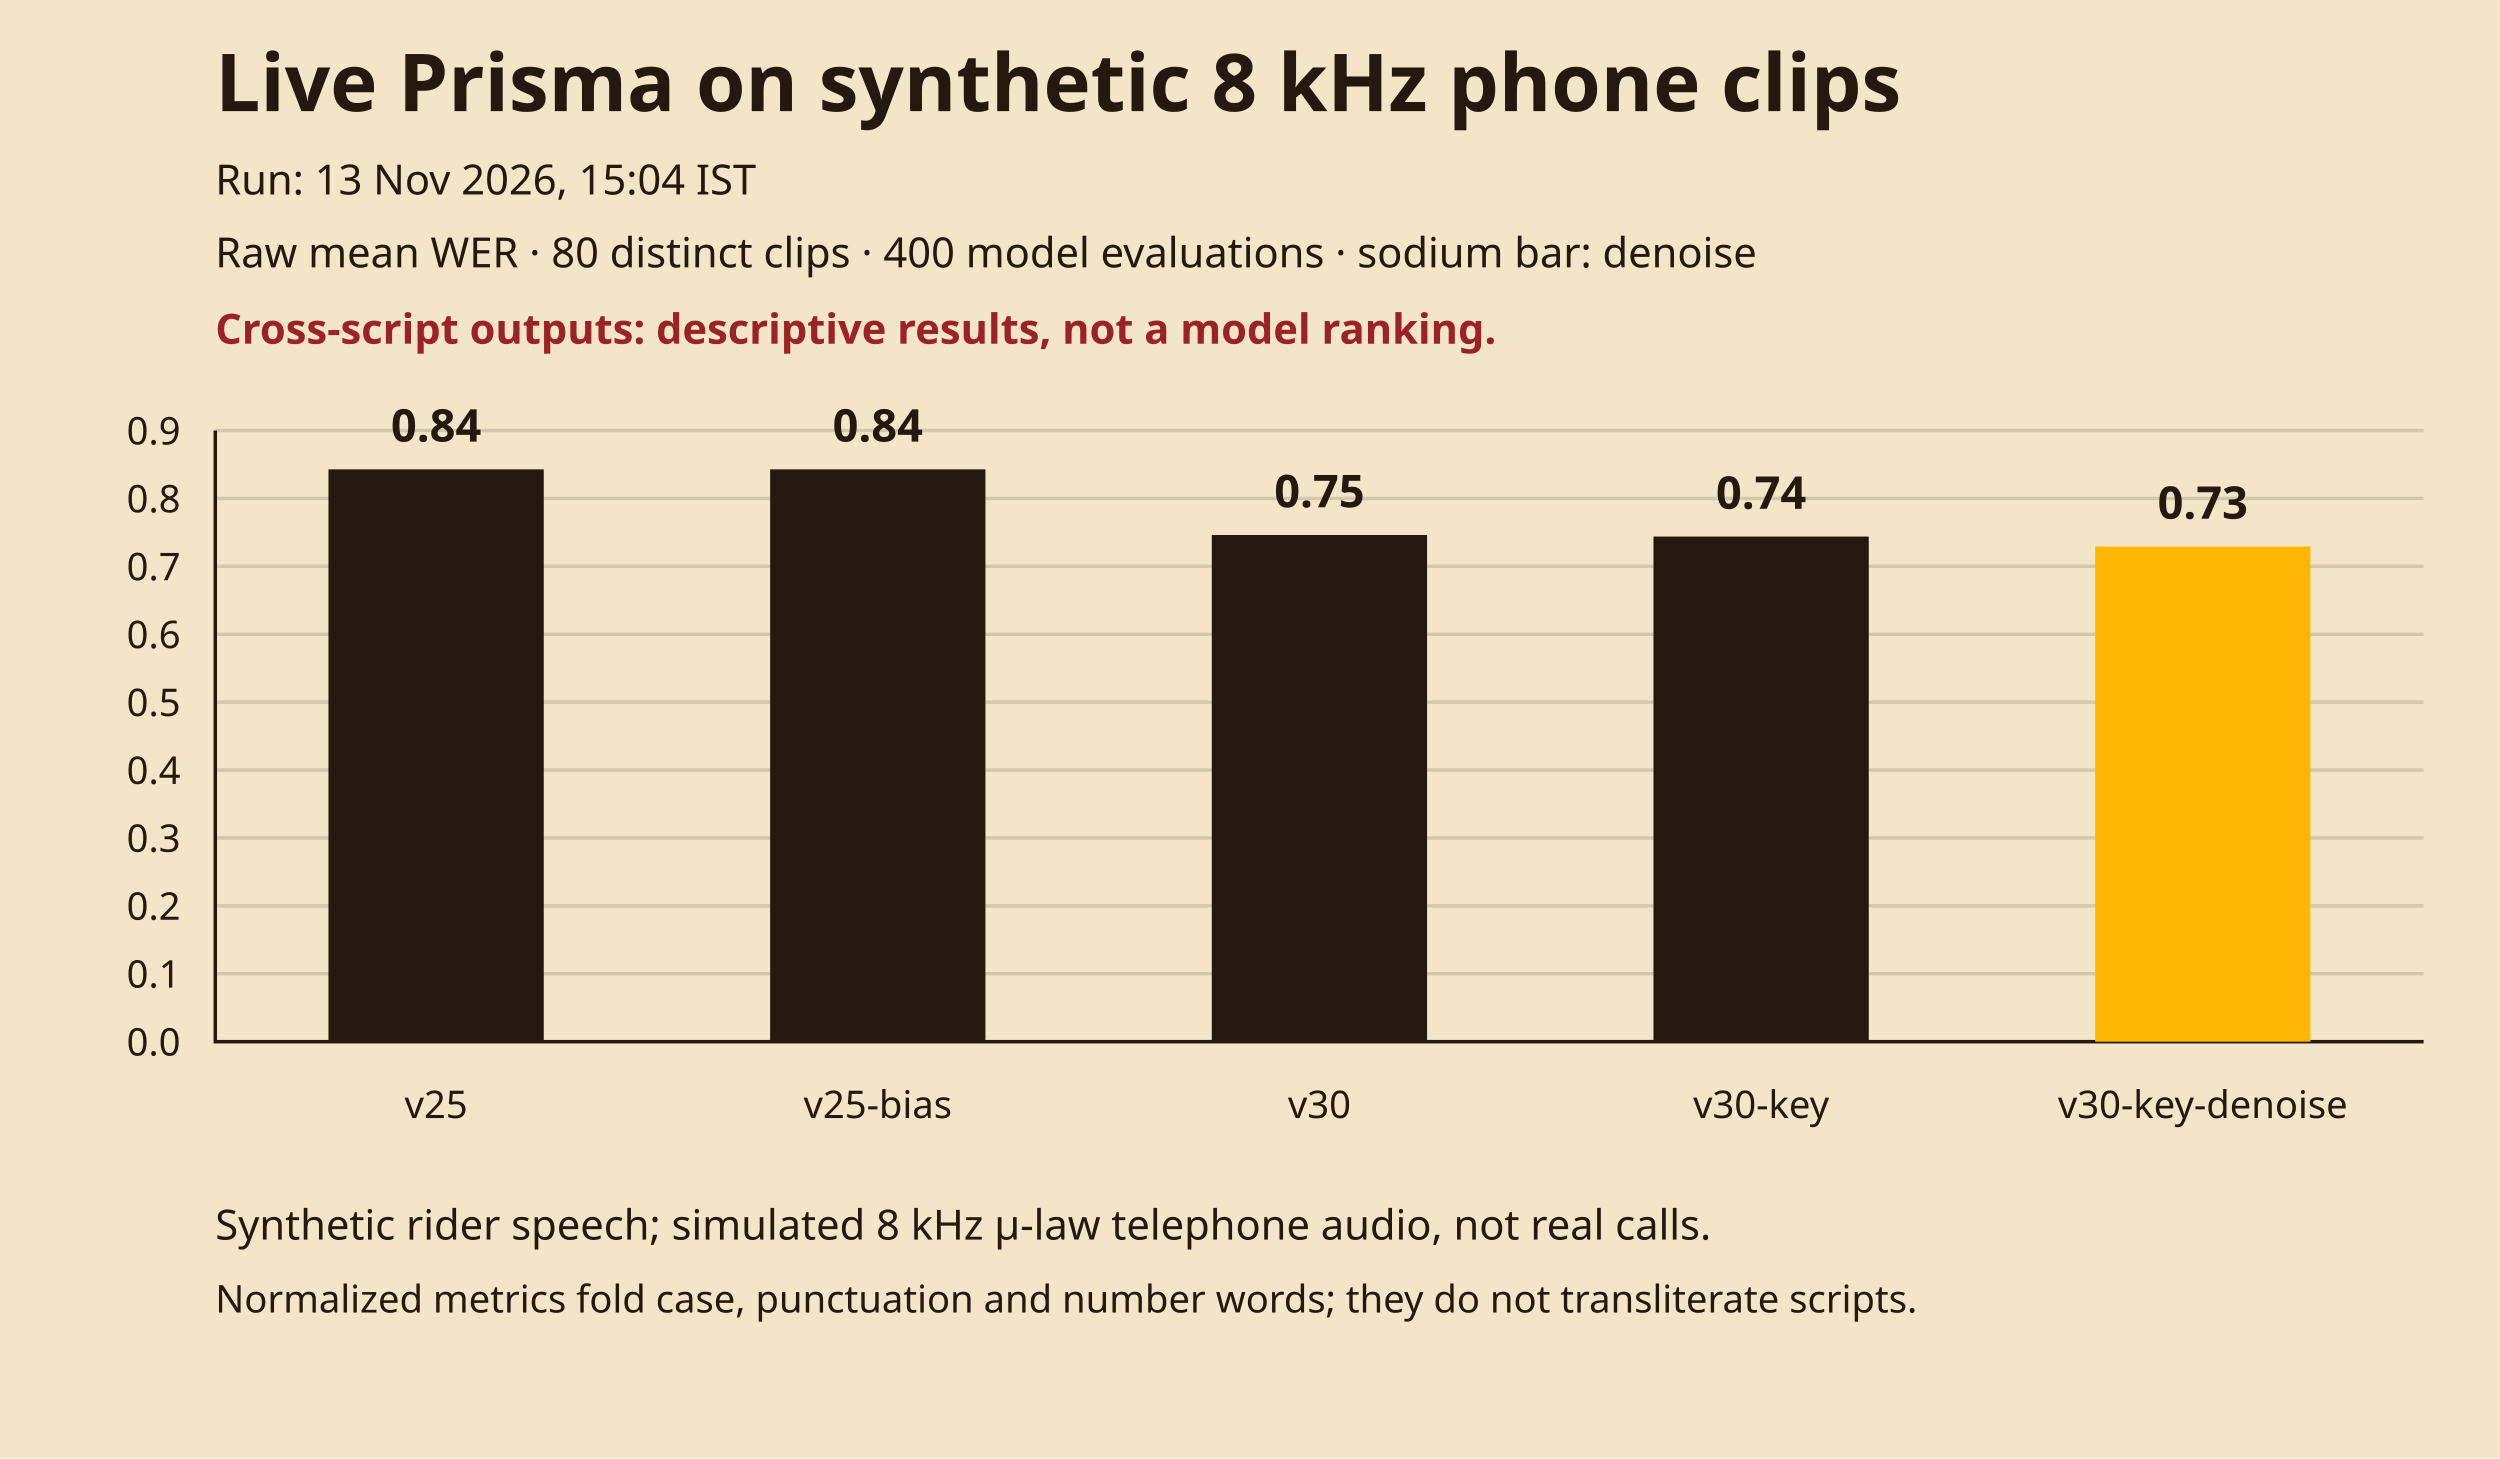
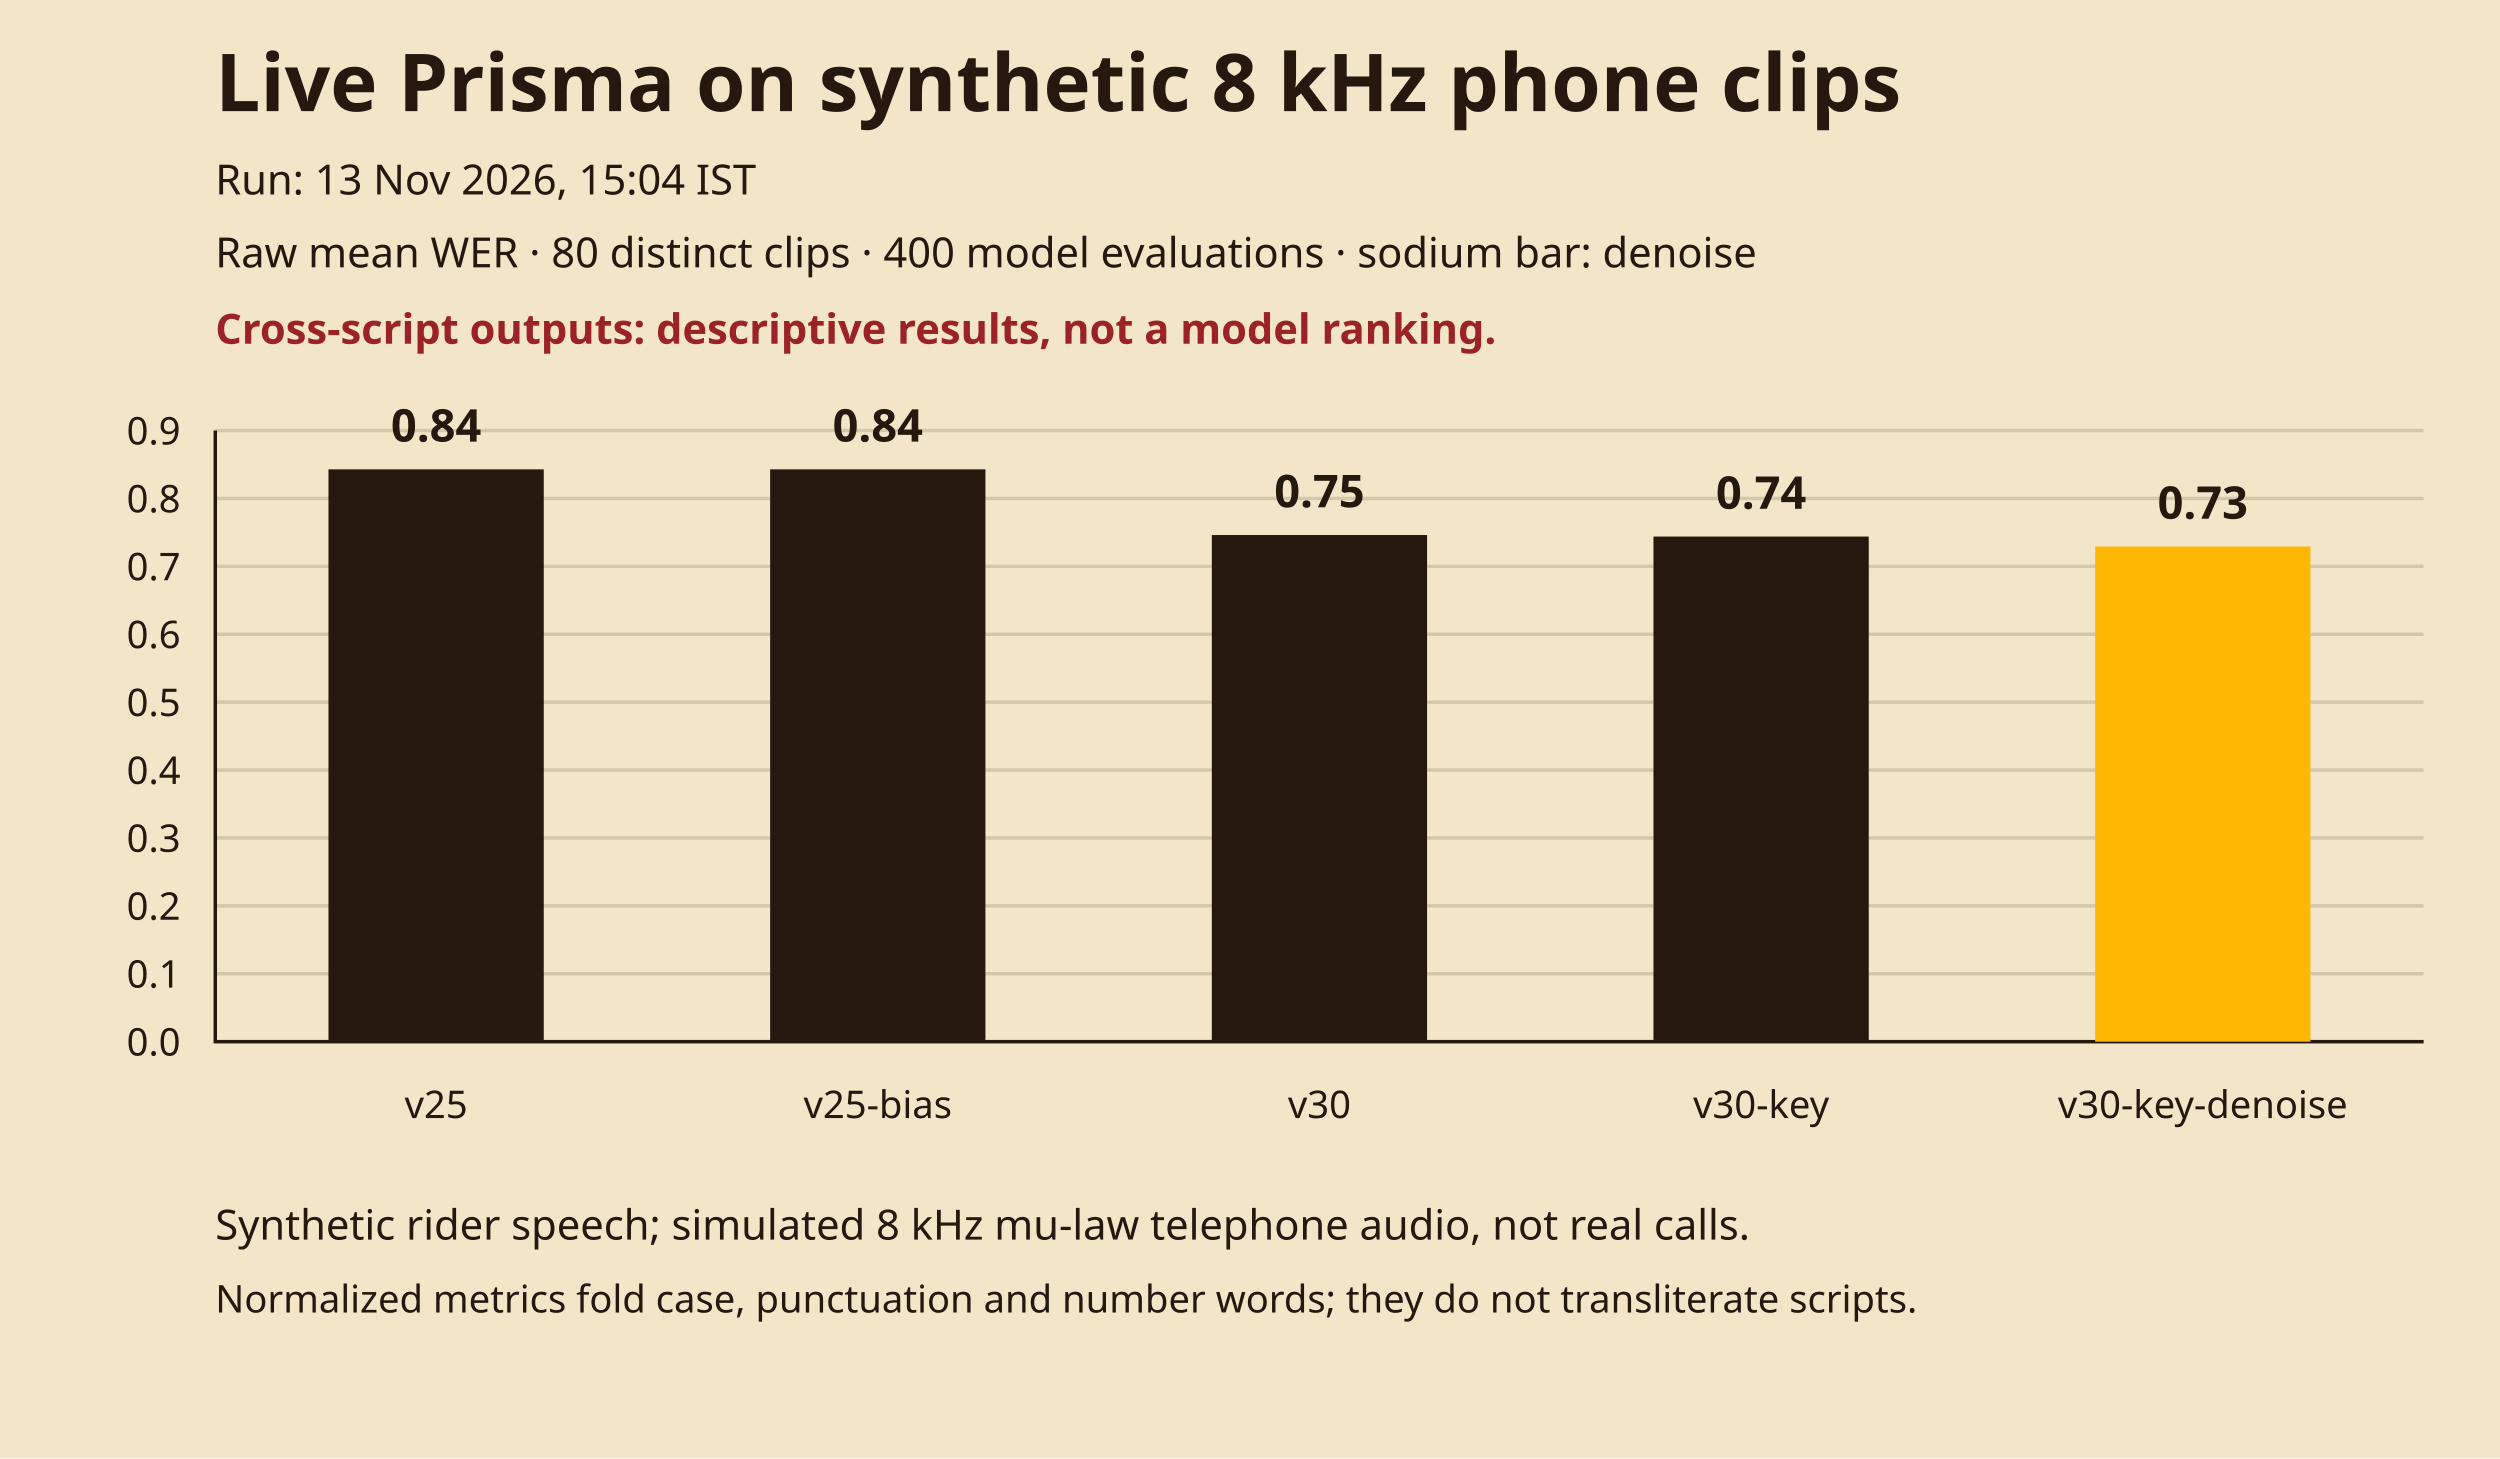
<svg xmlns="http://www.w3.org/2000/svg" width="720" height="420" viewBox="0 0 720 420" role="img" aria-labelledby="title desc">
  <path d="M0 0H720V420H0Z" fill="#f3e6c8" />
  <g font-family="system-ui, sans-serif" fill="#24180f">
    <text x="62" y="32" font-size="23" font-weight="700">Live Prisma on synthetic 8 kHz phone clips</text>
    <text x="62" y="56" font-size="12">Run: 13 Nov 2026, 15:04 IST</text>
    <text x="62" y="77" font-size="12">Raw mean WER · 80 distinct clips · 400 model evaluations · sodium bar: denoise</text>
    <text x="62" y="99" fill="#9b2226" font-size="12" font-weight="600">Cross-script outputs: descriptive results, not a model ranking.</text>
    <path d="M62 300.00H698" stroke="#24180f" opacity="0.15" />
    <text x="52" y="304.00" text-anchor="end" font-size="11">0.0</text>
    <path d="M62 280.44H698" stroke="#24180f" opacity="0.15" />
    <text x="52" y="284.44" text-anchor="end" font-size="11">0.1</text>
    <path d="M62 260.89H698" stroke="#24180f" opacity="0.15" />
    <text x="52" y="264.89" text-anchor="end" font-size="11">0.2</text>
    <path d="M62 241.33H698" stroke="#24180f" opacity="0.15" />
    <text x="52" y="245.33" text-anchor="end" font-size="11">0.3</text>
    <path d="M62 221.78H698" stroke="#24180f" opacity="0.15" />
    <text x="52" y="225.78" text-anchor="end" font-size="11">0.4</text>
    <path d="M62 202.22H698" stroke="#24180f" opacity="0.15" />
    <text x="52" y="206.22" text-anchor="end" font-size="11">0.5</text>
    <path d="M62 182.67H698" stroke="#24180f" opacity="0.15" />
    <text x="52" y="186.67" text-anchor="end" font-size="11">0.6</text>
    <path d="M62 163.11H698" stroke="#24180f" opacity="0.15" />
    <text x="52" y="167.11" text-anchor="end" font-size="11">0.7</text>
    <path d="M62 143.56H698" stroke="#24180f" opacity="0.15" />
    <text x="52" y="147.56" text-anchor="end" font-size="11">0.8</text>
    <path d="M62 124.00H698" stroke="#24180f" opacity="0.15" />
    <text x="52" y="128.00" text-anchor="end" font-size="11">0.9</text>
    <path d="M62 124V300H698" fill="none" stroke="#24180f" />
    <rect x="94.60" y="135.17" width="62.00" height="164.83" fill="#24180f" data-system="v25" />
    <text x="125.60" y="127.17" text-anchor="middle" font-size="13" font-weight="700">0.84</text>
    <text x="125.60" y="322" text-anchor="middle" font-size="11">v25</text>
    <rect x="221.80" y="135.17" width="62.00" height="164.83" fill="#24180f" data-system="v25-bias" />
    <text x="252.80" y="127.17" text-anchor="middle" font-size="13" font-weight="700">0.84</text>
    <text x="252.80" y="322" text-anchor="middle" font-size="11">v25-bias</text>
    <rect x="349.00" y="154.09" width="62.00" height="145.91" fill="#24180f" data-system="v30" />
    <text x="380.00" y="146.09" text-anchor="middle" font-size="13" font-weight="700">0.75</text>
    <text x="380.00" y="322" text-anchor="middle" font-size="11">v30</text>
    <rect x="476.20" y="154.53" width="62.00" height="145.47" fill="#24180f" data-system="v30-key" />
    <text x="507.20" y="146.53" text-anchor="middle" font-size="13" font-weight="700">0.74</text>
    <text x="507.20" y="322" text-anchor="middle" font-size="11">v30-key</text>
    <rect x="603.40" y="157.40" width="62.00" height="142.60" fill="#ffb703" data-system="v30-key-denoise" />
    <text x="634.40" y="149.40" text-anchor="middle" font-size="13" font-weight="700">0.73</text>
    <text x="634.40" y="322" text-anchor="middle" font-size="11">v30-key-denoise</text>
-     <text x="62" y="357" font-size="12">Synthetic rider speech; simulated 8 kHz μ-law telephone audio, not real calls.</text>
+     <text x="62" y="357" font-size="12">Synthetic rider speech; simulated 8 kHz mu-law telephone audio, not real calls.</text>
    <text x="62" y="378" font-size="11">Normalized metrics fold case, punctuation and number words; they do not transliterate scripts.</text>
  </g>
</svg>
